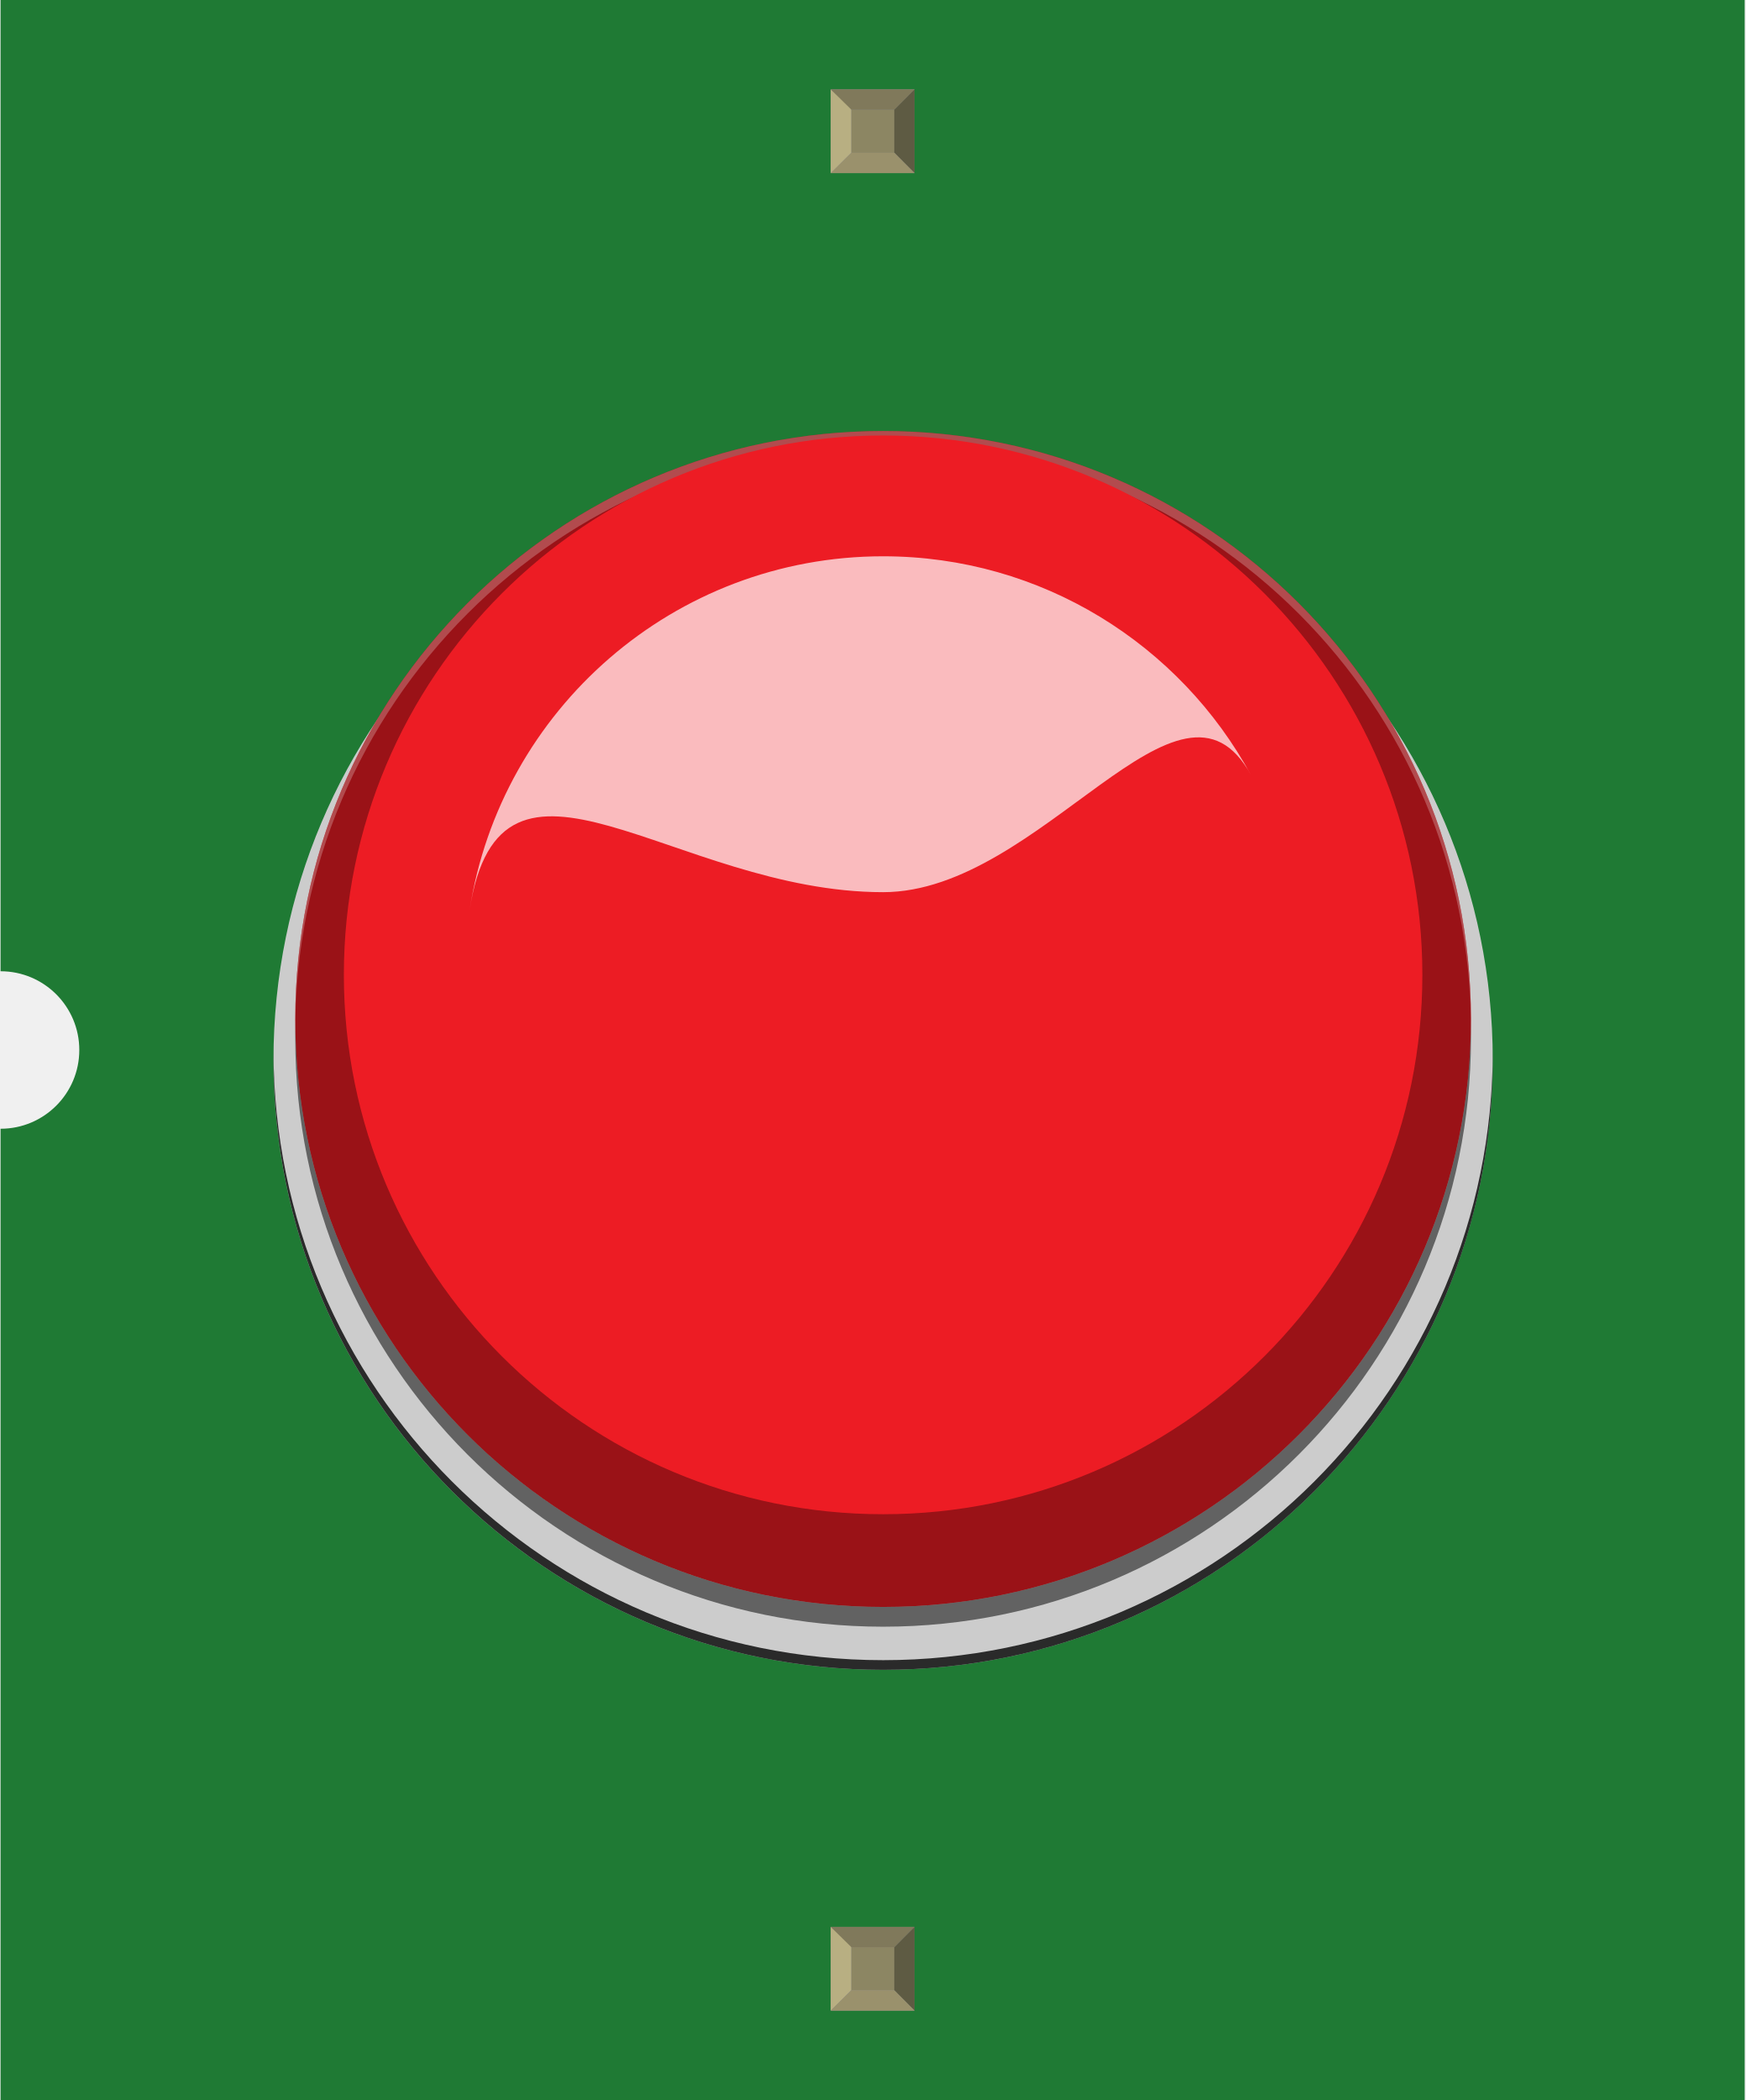
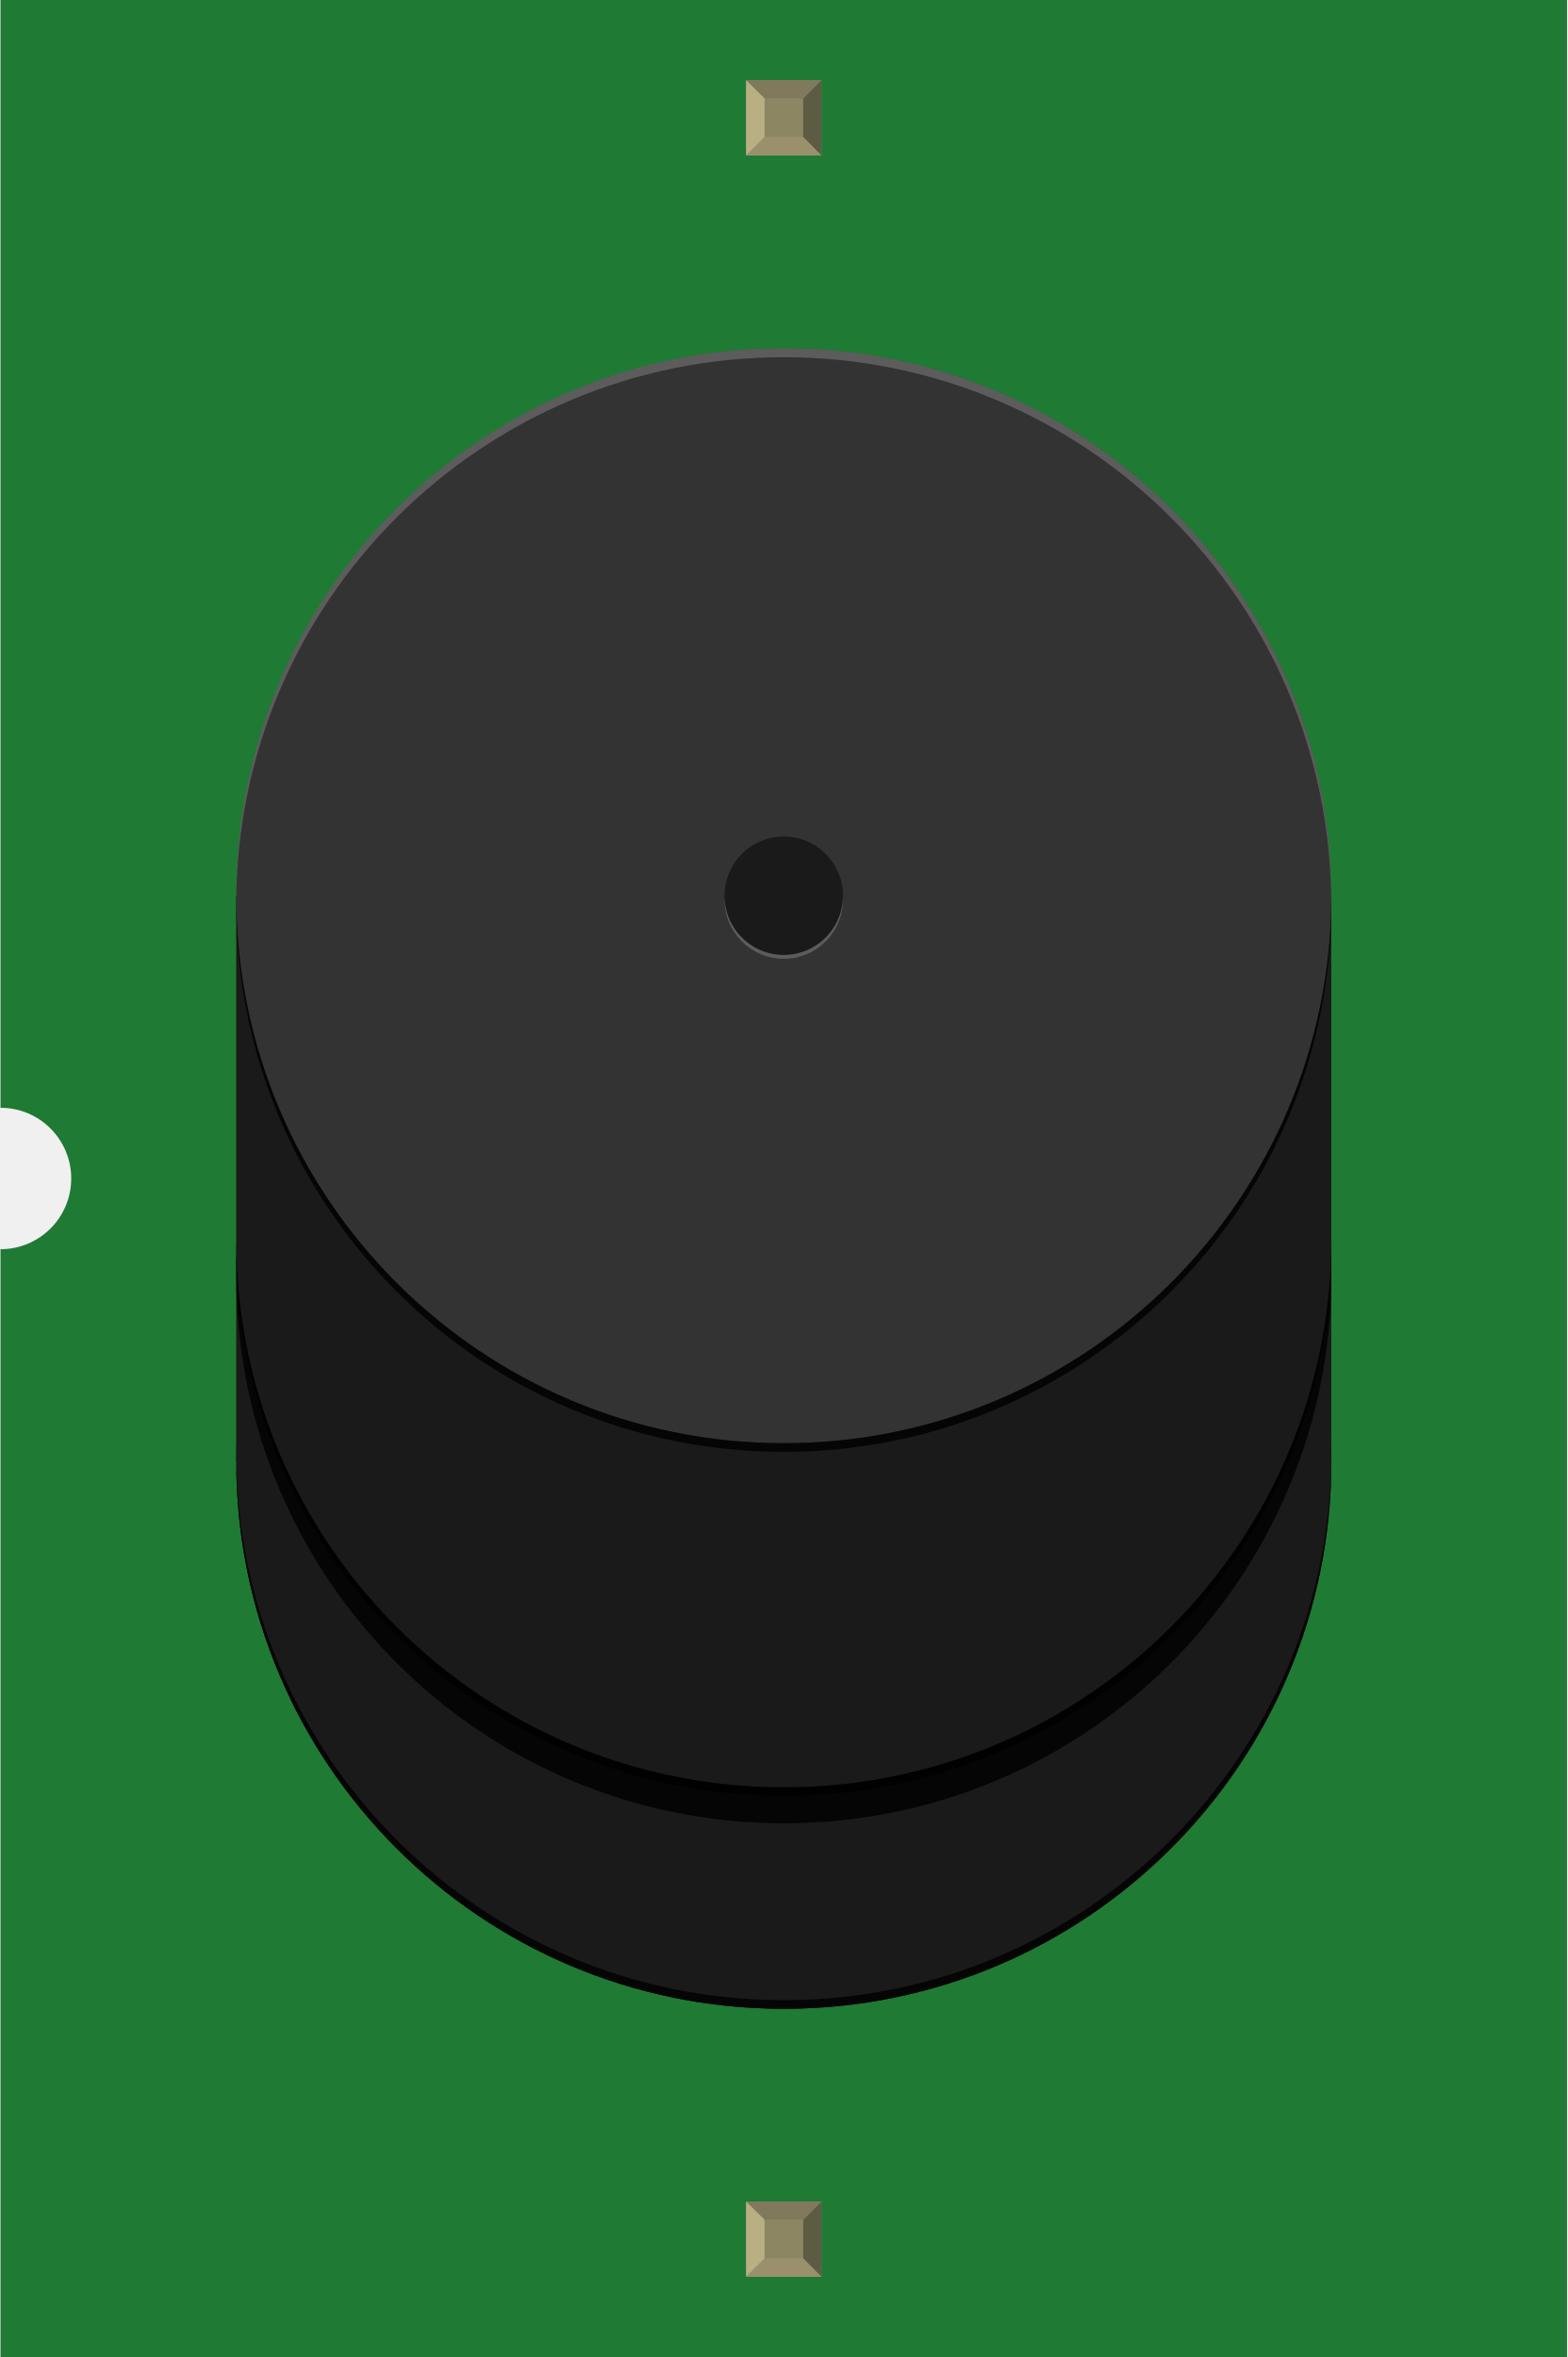
- <svg xmlns="http://www.w3.org/2000/svg" width="0.665in" x="0in" version="1.2" y="0in" height="0.8in" viewBox="0 0 664.569 800" baseProfile="tiny">
+ <svg xmlns="http://www.w3.org/2000/svg" width="0.665in" x="0in" version="1.2" y="0in" height="1in" viewBox="0 0 664.569 1000" baseProfile="tiny">
  <g id="breadboard">
    <g id="icon">
-       <path fill="#1F7A34" stroke="none" stroke-width="0" d="M0,0L0,370A30,30 0 0 1 0,430L0,800L664.569,800L664.569,0L0,0z" />
-       <g transform="translate(100,163.875)">
-         <g id="silkscreen">
-           <circle fill="#CCCCCC" cx="236.278" cy="239.958" r="232.292" />
-           <path opacity="0.79" d="M4,239.958c0,128.278,104,232.292,232.292,232.292s232.292,-104,232.292,-232.292l0,-3.681c0,128.278,-104,232.292,-232.292,232.292S4,364.569,4,236.278" />
+       <path fill="#1F7A34" stroke="none" stroke-width="0" d="M0,0L0,470A30,30 0 0 1 0,530L0,1000L664.569,1000L664.569,0L0,0z" />
+       <g transform="translate(100,147.736)">
+         <rect width="464.569" x="-0.014" y="232.278" fill="#1A1A1A" height="239.958" />
+         <g id="silkscreen_3_">
+           <circle fill="#1A1A1A" cx="232.292" cy="472.236" r="232.292" />
+           <path opacity="0.79" fill="#1A1A1A" enable-background="new    " d="M0,472.236c0,128.278,104,232.292,232.292,232.292c128.292,0,232.306,-103.972,232.306,-232.292l0,-3.667c0,128.25,-104,232.292,-232.306,232.292C104,700.861,0,596.861,0,468.569" />
        </g>
-         <g id="silkscreen_2_">
-           <circle fill="#ED1C24" cx="236.278" cy="224.306" r="223.986" />
-           <circle opacity="0.35" cx="236.278" cy="224.306" r="223.986" />
-           <path opacity="0.24" fill="#FFFFFF" d="M12.292,228.292c0,-123.694,100.292,-223.986,223.986,-223.986c123.694,0,223.986,100.292,223.986,223.986l0,-3.972c0,-123.694,-100.292,-223.986,-223.986,-223.986c-123.694,0,-223.986,100.292,-223.986,223.986L12.292,228.292z" />
-           <path opacity="0.52" d="M12.292,231.847c0,123.694,100.292,223.972,223.986,223.972c123.694,0,223.986,-100.292,223.986,-223.972l0,-7.528c0,123.694,-100.292,223.972,-223.986,223.972c-123.694,0,-223.986,-100.292,-223.986,-223.972L12.292,231.847z" />
-         </g>
-         <g id="silkscreen_1_">
-           <circle fill="#ED1C24" cx="236.278" cy="207.5" r="205.472" />
-           <path opacity="0.7" fill="#FFFFFF" d="M78.694,182.972c11.819,-76.417,77.861,-6.972,157.583,-6.972c60.528,0,113.208,-94.208,140.222,-44.5c-27,-49.708,-79.681,-83.458,-140.222,-83.458C156.569,48.042,90.514,106.556,78.694,182.972z" />
-         </g>
+         <circle fill="#333333" cx="232.292" cy="232.292" r="232.292" />
+         <path opacity="0.2" fill="#FFFFFF" d="M464.556,236.111c0,-128.292,-103.986,-232.292,-232.278,-232.292C103.972,3.833,-0.014,107.833,-0.014,236.111l0,-3.833C-0.014,103.986,103.972,0,232.292,0c128.278,0,232.278,104,232.278,232.292L464.569,236.111z" />
+         <circle fill="#1A1A1A" cx="232.278" cy="232.292" r="25.125" />
+         <path opacity="0.79" enable-background="new    " d="M0,381.958c0,128.278,104,232.292,232.292,232.292c128.292,0,232.306,-103.972,232.306,-232.292l0,-3.667c0,128.25,-104,232.292,-232.306,232.292C104,610.583,0,506.583,0,378.292" />
+         <path opacity="0.79" enable-background="new    " d="M0,393.542C0,521.792,104,625.833,232.292,625.833c128.292,0,232.306,-104,232.306,-232.292l0,-15.25c0,128.25,-104,232.292,-232.306,232.292C104,610.583,0,506.583,0,378.292" />
+         <path opacity="0.79" enable-background="new    " d="M0,472.236c0,128.278,104,232.292,232.292,232.292c128.292,0,232.306,-103.972,232.306,-232.292l0,-3.667c0,128.25,-104,232.292,-232.306,232.292C104,700.861,0,596.861,0,468.569" />
+         <path opacity="0.2" fill="#FFFFFF" d="M207.153,233.917c0,13.875,11.25,25.139,25.125,25.139s25.125,-11.264,25.125,-25.139l0,-1.639c0,13.889,-11.25,25.139,-25.125,25.139s-25.125,-11.264,-25.125,-25.139L207.153,233.917z" />
+         <path opacity="0.79" enable-background="new    " d="M0,235.944c0,128.278,104,232.306,232.292,232.306c128.292,0,232.306,-104,232.306,-232.306l0,-3.667c0,128.278,-104,232.278,-232.306,232.278C104,464.556,0,360.556,0,232.278" />
      </g>
    </g>
-     <g transform="translate(316.319,734.05)">
+     <g transform="translate(316.319,934.05)">
      <rect width="31.93" x="0" y="0" fill="#8D8C8C" height="31.9" id="connector0pin" />
      <rect width="16.444" x="7.792" y="7.735" fill="#8C8663" height="16.415" />
      <polygon fill="#B8AF82" points="0,31.9,7.792,24.137,7.792,6.972,0,0" />
      <polygon fill="#80795B" points="24.208,7.763,7.903,7.763,0,0,31.93,0" />
      <polygon fill="#5E5B43" points="24.208,24.137,24.208,7.763,31.93,0,31.93,31.9" />
      <polygon fill="#9A916C" points="0,31.9,7.875,24.137,24.208,24.137,31.93,31.9" />
    </g>
    <g transform="translate(316.319,34.05)">
      <rect width="31.93" x="0" y="0" fill="#8D8C8C" height="31.9" id="connector1pin" />
      <rect width="16.444" x="7.792" y="7.735" fill="#8C8663" height="16.415" />
      <polygon fill="#B8AF82" points="0,31.9,7.792,24.137,7.792,6.972,0,0" />
      <polygon fill="#80795B" points="24.208,7.763,7.903,7.763,0,0,31.93,0" />
      <polygon fill="#5E5B43" points="24.208,24.137,24.208,7.763,31.93,0,31.93,31.9" />
      <polygon fill="#9A916C" points="0,31.9,7.875,24.137,24.208,24.137,31.93,31.9" />
    </g>
  </g>
</svg>
